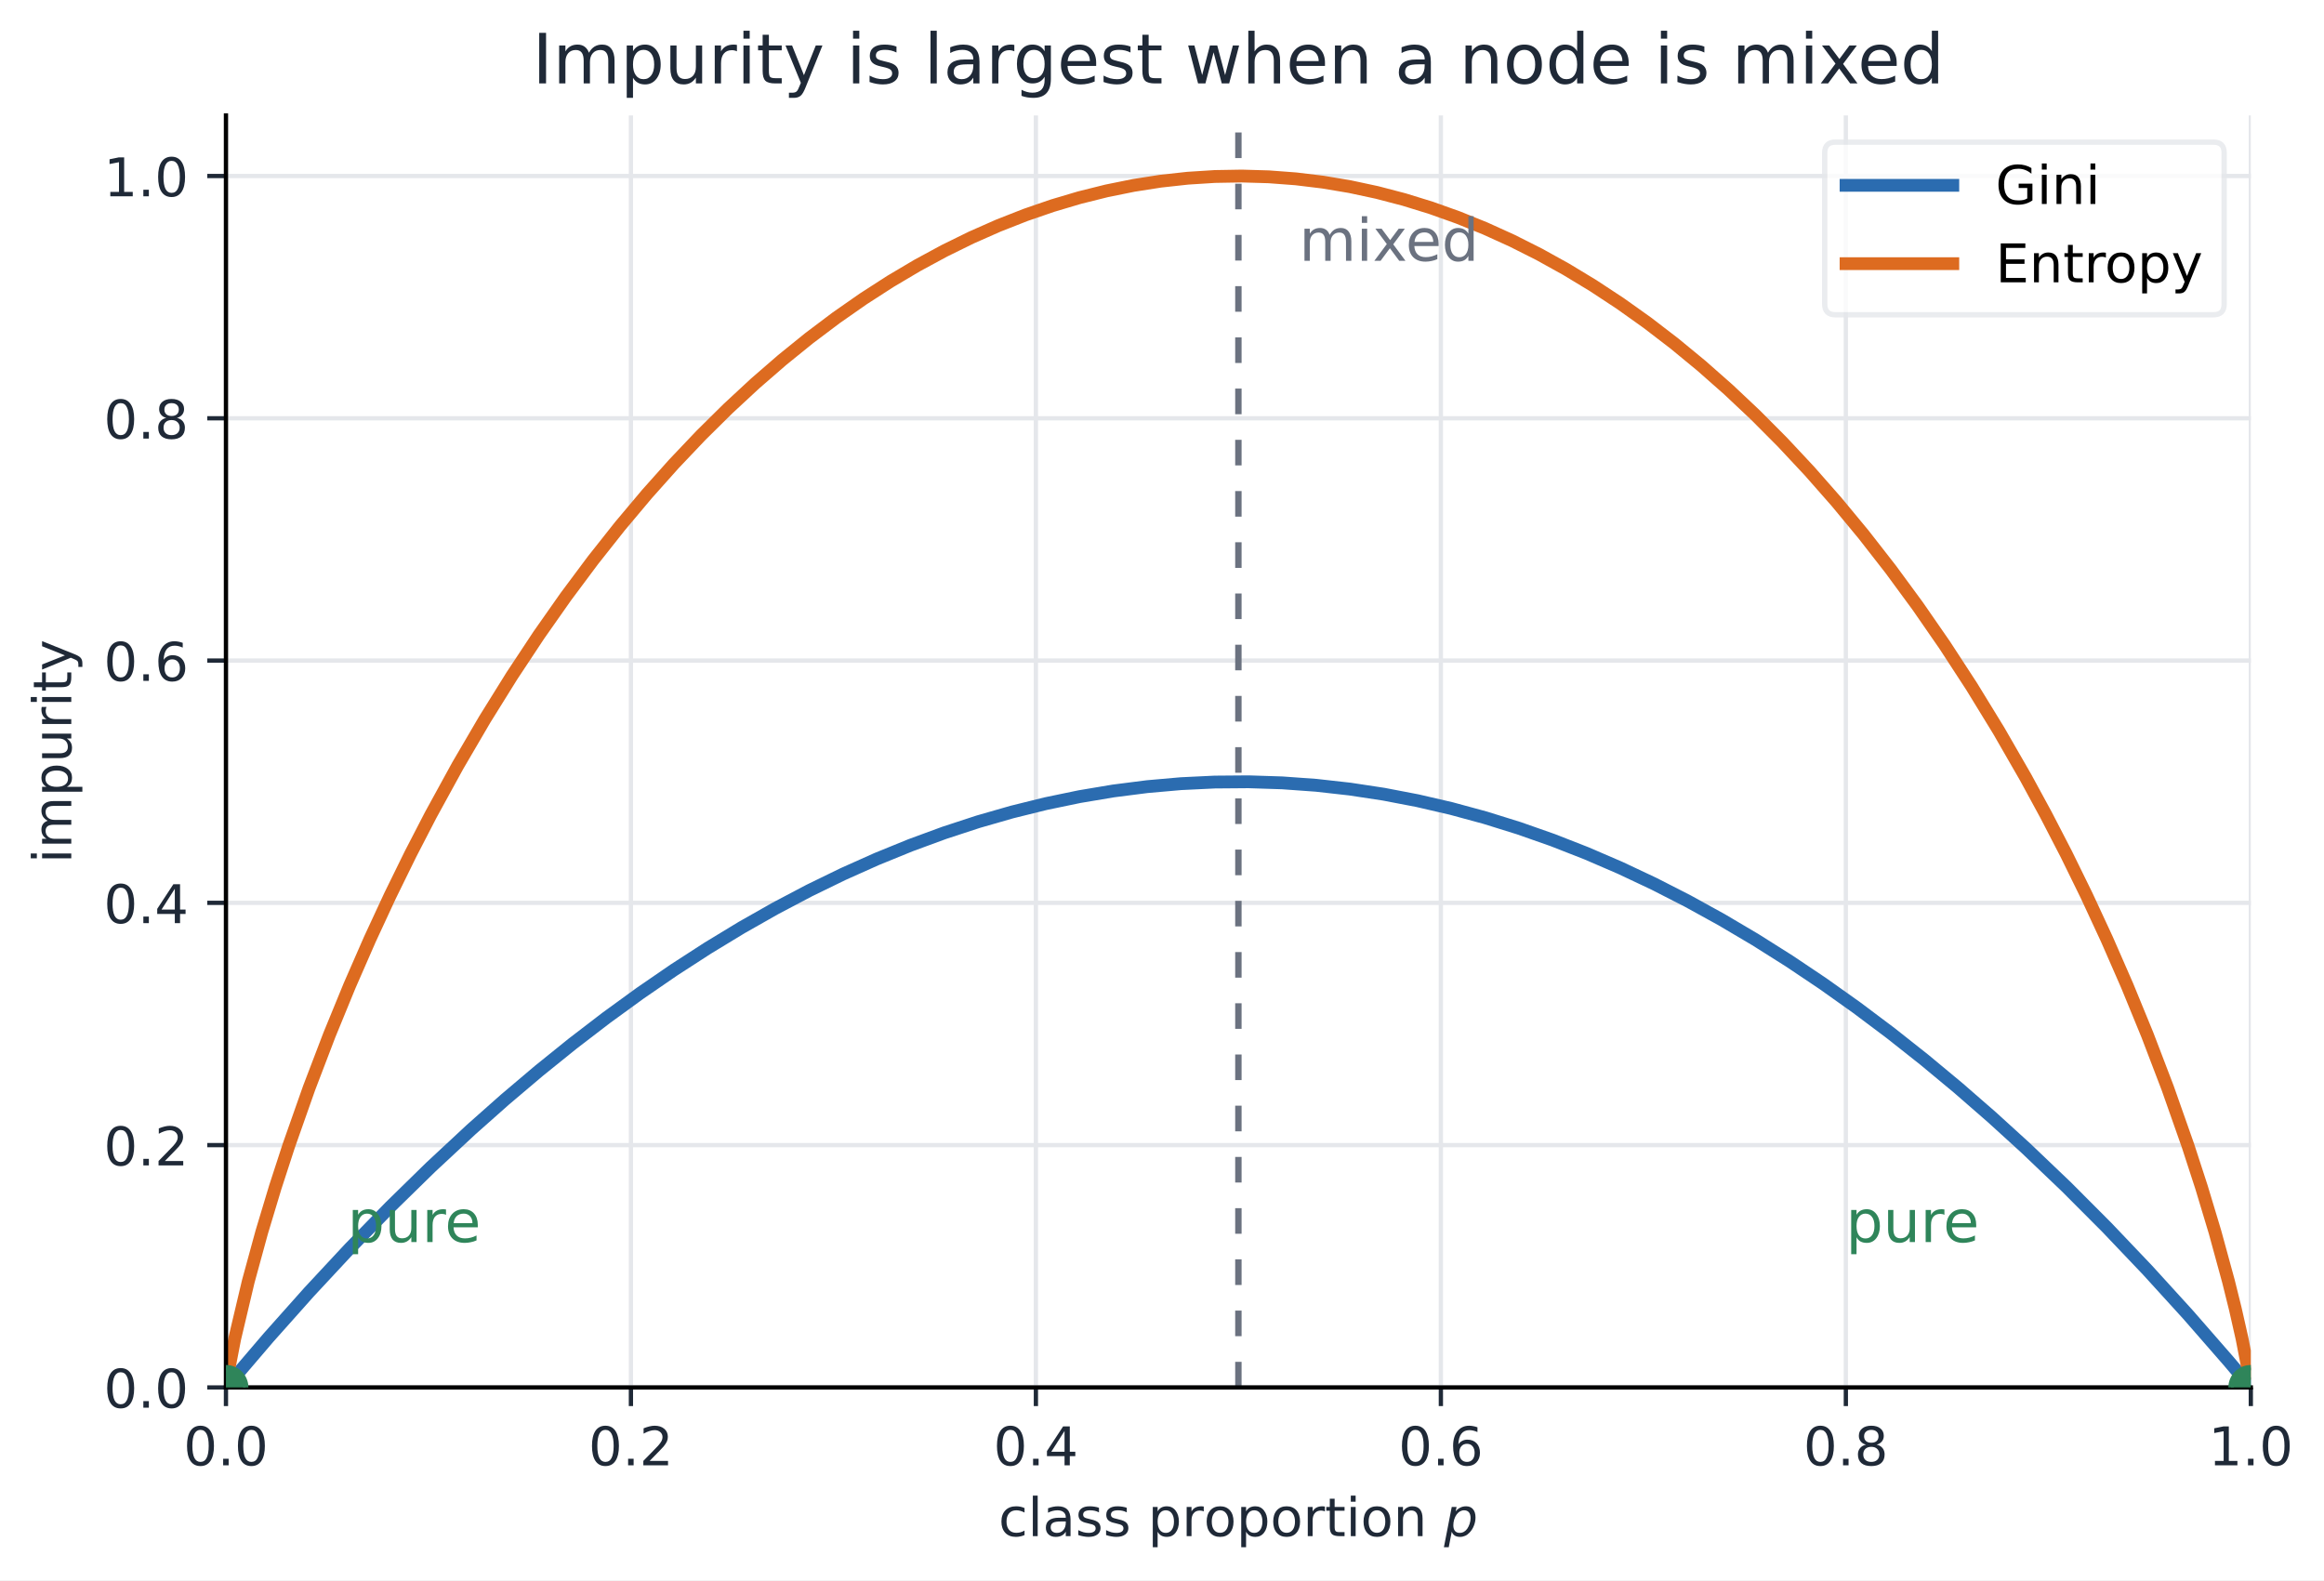
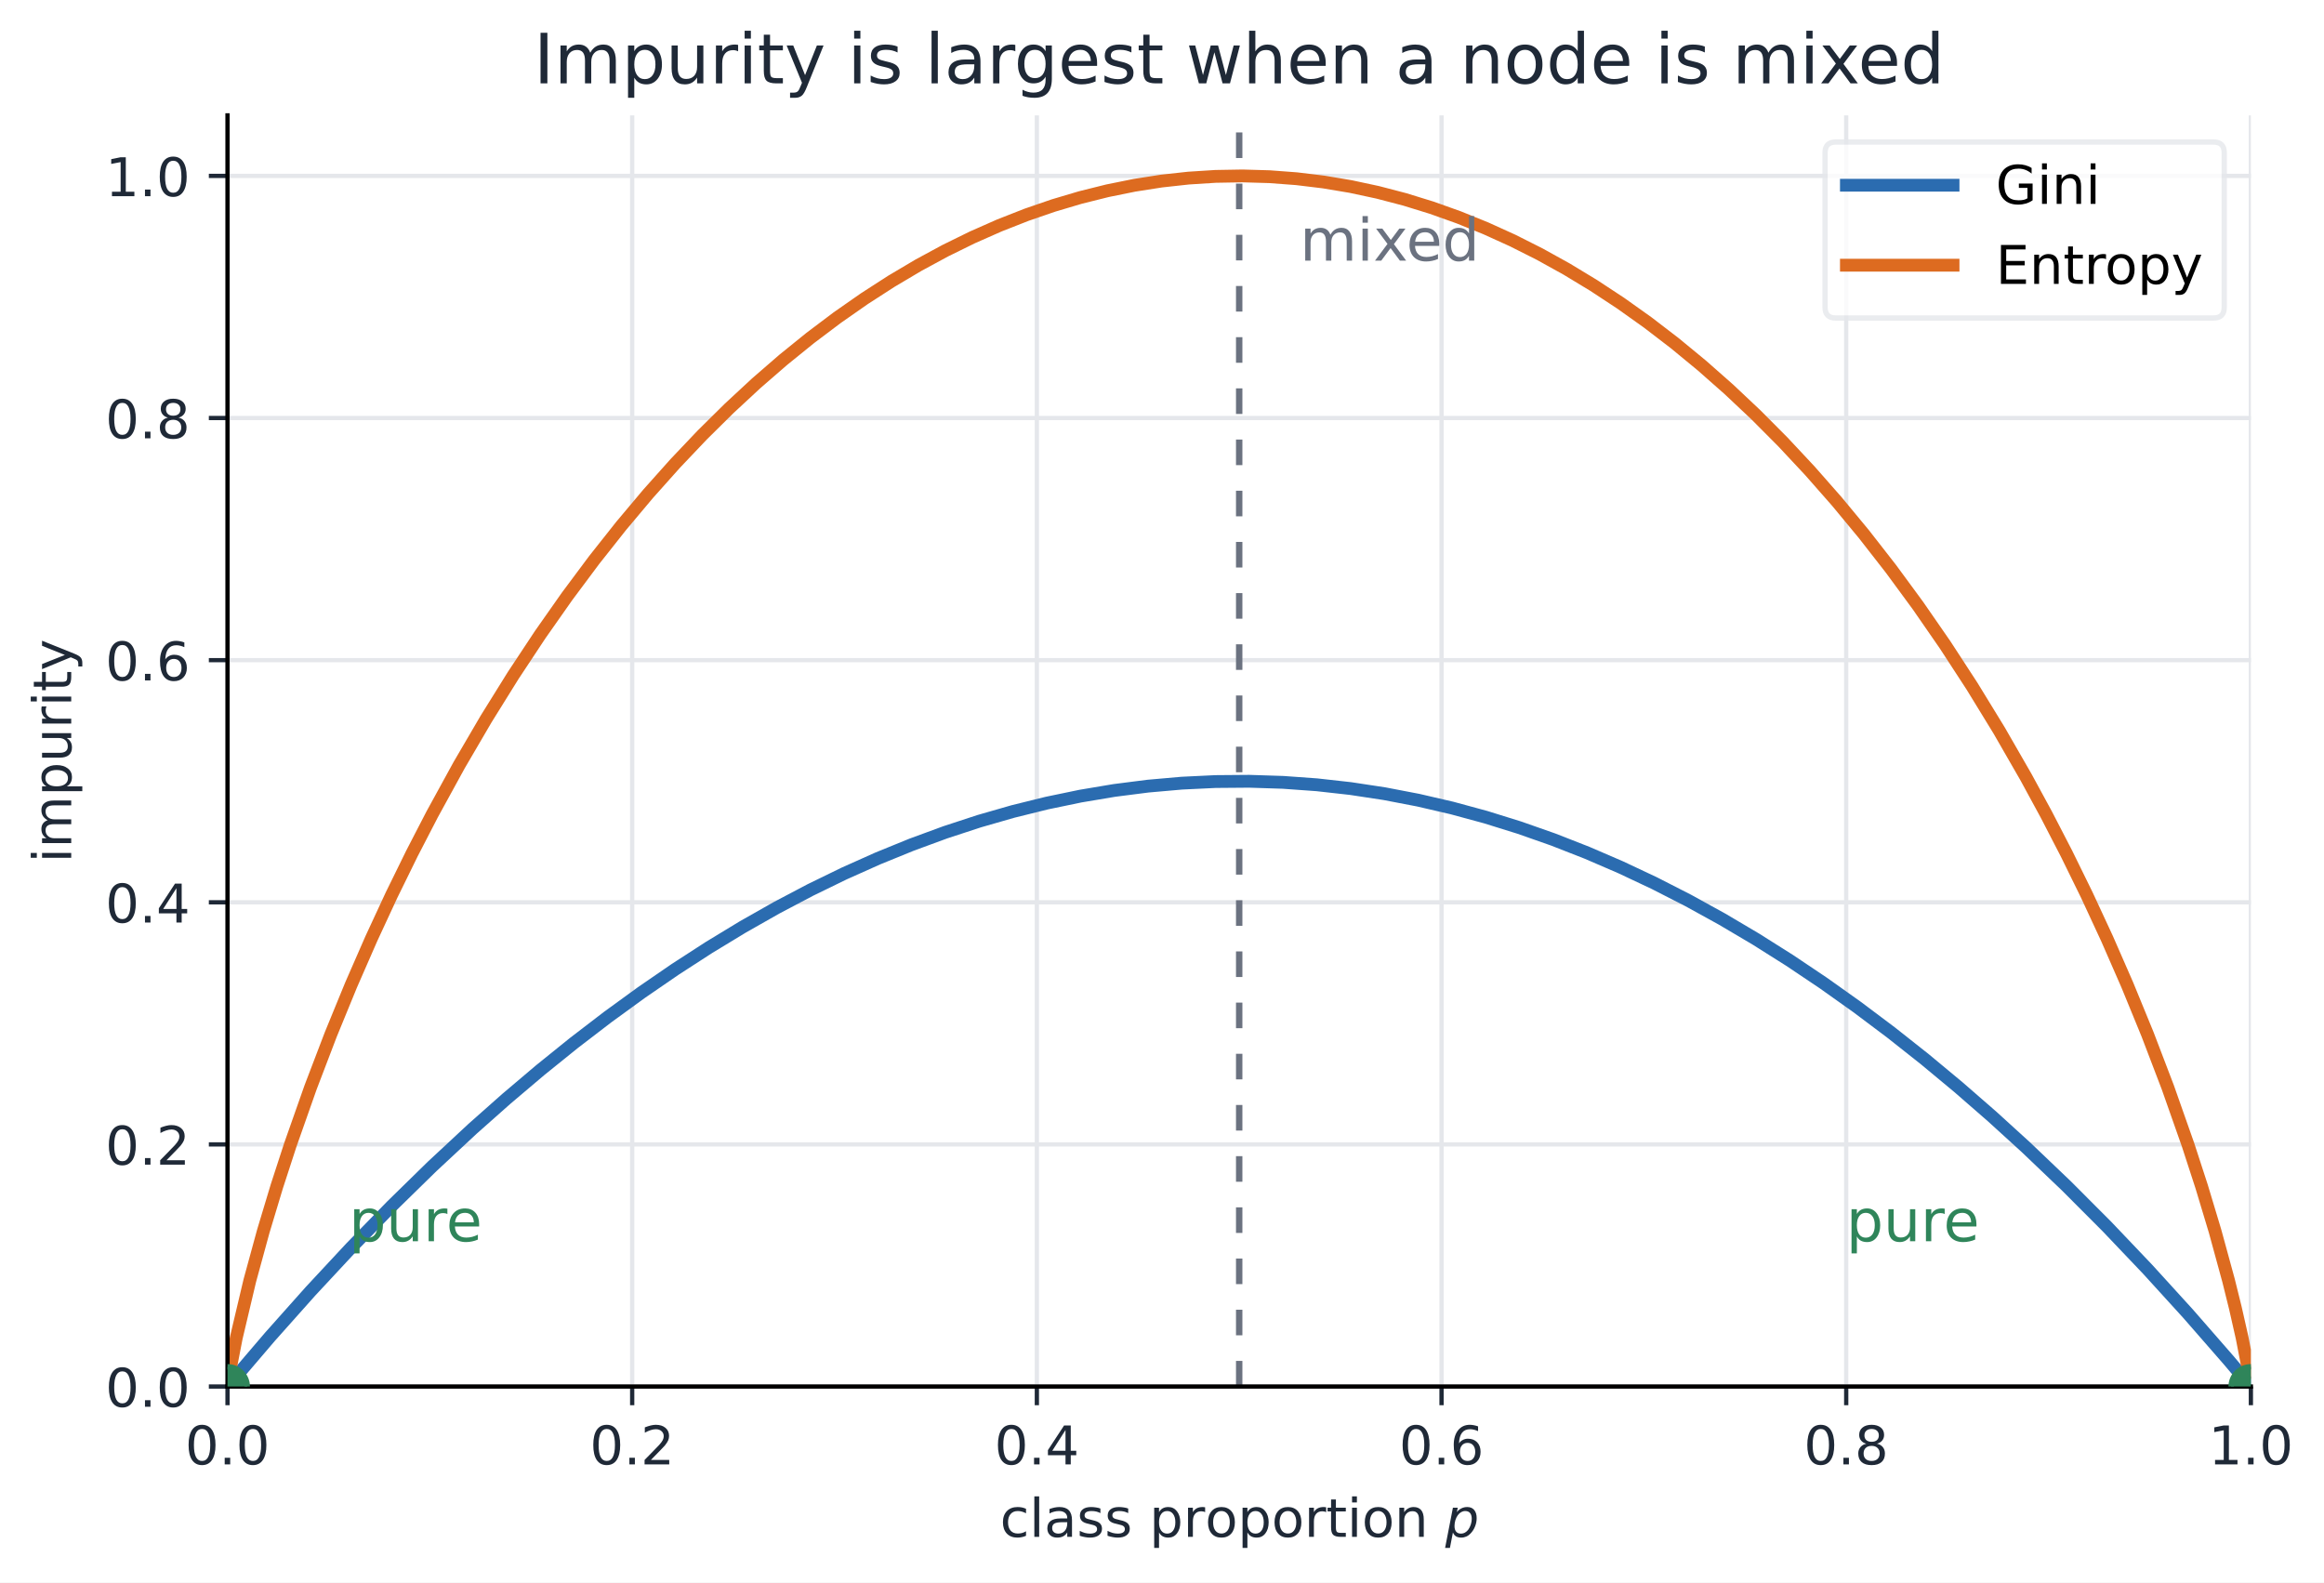
- <svg xmlns="http://www.w3.org/2000/svg" xmlns:xlink="http://www.w3.org/1999/xlink" width="435.493pt" height="296.168pt" viewBox="0 0 435.493 296.168" version="1.1">
+ <svg xmlns="http://www.w3.org/2000/svg" xmlns:xlink="http://www.w3.org/1999/xlink" width="435.815pt" height="296.792pt" viewBox="0 0 435.815 296.792" version="1.1">
  <defs>
    <style type="text/css">*{stroke-linejoin: round; stroke-linecap: butt}</style>
  </defs>
  <g id="figure_1">
    <g id="patch_1">
-       <path d="M 0 296.168  L 435.493 296.168  L 435.493 0  L 0 0  z " style="fill: #ffffff" />
+       <path d="M 0 296.792  L 435.815 296.792  L 435.815 0  L 0 0  z " style="fill: #ffffff" />
    </g>
    <g id="axes_1">
      <g id="patch_2">
-         <path d="M 42.341 260.03  L 421.781 260.03  L 421.781 21.638  L 42.341 21.638  z " style="fill: #ffffff" />
+         <path d="M 42.664 260.03  L 422.104 260.03  L 422.104 21.638  L 42.664 21.638  z " style="fill: #ffffff" />
      </g>
      <g id="matplotlib.axis_1">
        <g id="xtick_1">
          <g id="line2d_1">
-             <path d="M 42.341 260.03  L 42.341 21.638  " clip-path="url(#p3aea2198eb)" style="fill: none; stroke: #e5e7eb; stroke-width: 0.8; stroke-linecap: square" />
+             <path d="M 42.664 260.03  L 42.664 21.638  " clip-path="url(#p913e3c3565)" style="fill: none; stroke: #e5e7eb; stroke-width: 0.8; stroke-linecap: square" />
          </g>
          <g id="line2d_2">
            <defs>
-               <path id="m1ff211f60b" d="M 0 0  L 0 3.5  " style="stroke: #1f2937; stroke-width: 0.8" />
+               <path id="mfcc1d00838" d="M 0 0  L 0 3.5  " style="stroke: #1f2937; stroke-width: 0.8" />
            </defs>
            <g>
-               <use xlink:href="#m1ff211f60b" x="42.341" y="260.03" style="fill: #1f2937; stroke: #1f2937; stroke-width: 0.8" />
+               <use xlink:href="#mfcc1d00838" x="42.664" y="260.03" style="fill: #1f2937; stroke: #1f2937; stroke-width: 0.8" />
            </g>
          </g>
          <g id="text_1">
-             <text style="font-size: 10px; font-family: 'DejaVu Sans'; text-anchor: middle; fill: #1f2937" x="42.341" y="274.628" transform="rotate(-0 42.34125 274.6284)">0.0</text>
+             <text style="font-size: 10px; font-family: 'DejaVu Sans'; text-anchor: middle; fill: #1f2937" x="42.664" y="274.628" transform="rotate(-0 42.66391 274.6276)">0.0</text>
          </g>
        </g>
        <g id="xtick_2">
          <g id="line2d_3">
-             <path d="M 118.229 260.03  L 118.229 21.638  " clip-path="url(#p3aea2198eb)" style="fill: none; stroke: #e5e7eb; stroke-width: 0.8; stroke-linecap: square" />
+             <path d="M 118.552 260.03  L 118.552 21.638  " clip-path="url(#p913e3c3565)" style="fill: none; stroke: #e5e7eb; stroke-width: 0.8; stroke-linecap: square" />
          </g>
          <g id="line2d_4">
            <g>
-               <use xlink:href="#m1ff211f60b" x="118.229" y="260.03" style="fill: #1f2937; stroke: #1f2937; stroke-width: 0.8" />
+               <use xlink:href="#mfcc1d00838" x="118.552" y="260.03" style="fill: #1f2937; stroke: #1f2937; stroke-width: 0.8" />
            </g>
          </g>
          <g id="text_2">
-             <text style="font-size: 10px; font-family: 'DejaVu Sans'; text-anchor: middle; fill: #1f2937" x="118.229" y="274.628" transform="rotate(-0 118.2292 274.6284)">0.2</text>
+             <text style="font-size: 10px; font-family: 'DejaVu Sans'; text-anchor: middle; fill: #1f2937" x="118.552" y="274.628" transform="rotate(-0 118.5519 274.6276)">0.2</text>
          </g>
        </g>
        <g id="xtick_3">
          <g id="line2d_5">
-             <path d="M 194.117 260.03  L 194.117 21.638  " clip-path="url(#p3aea2198eb)" style="fill: none; stroke: #e5e7eb; stroke-width: 0.8; stroke-linecap: square" />
+             <path d="M 194.44 260.03  L 194.44 21.638  " clip-path="url(#p913e3c3565)" style="fill: none; stroke: #e5e7eb; stroke-width: 0.8; stroke-linecap: square" />
          </g>
          <g id="line2d_6">
            <g>
-               <use xlink:href="#m1ff211f60b" x="194.117" y="260.03" style="fill: #1f2937; stroke: #1f2937; stroke-width: 0.8" />
+               <use xlink:href="#mfcc1d00838" x="194.44" y="260.03" style="fill: #1f2937; stroke: #1f2937; stroke-width: 0.8" />
            </g>
          </g>
          <g id="text_3">
-             <text style="font-size: 10px; font-family: 'DejaVu Sans'; text-anchor: middle; fill: #1f2937" x="194.117" y="274.628" transform="rotate(-0 194.1173 274.6284)">0.4</text>
+             <text style="font-size: 10px; font-family: 'DejaVu Sans'; text-anchor: middle; fill: #1f2937" x="194.44" y="274.628" transform="rotate(-0 194.4399 274.6276)">0.4</text>
          </g>
        </g>
        <g id="xtick_4">
          <g id="line2d_7">
-             <path d="M 270.005 260.03  L 270.005 21.638  " clip-path="url(#p3aea2198eb)" style="fill: none; stroke: #e5e7eb; stroke-width: 0.8; stroke-linecap: square" />
+             <path d="M 270.328 260.03  L 270.328 21.638  " clip-path="url(#p913e3c3565)" style="fill: none; stroke: #e5e7eb; stroke-width: 0.8; stroke-linecap: square" />
          </g>
          <g id="line2d_8">
            <g>
-               <use xlink:href="#m1ff211f60b" x="270.005" y="260.03" style="fill: #1f2937; stroke: #1f2937; stroke-width: 0.8" />
+               <use xlink:href="#mfcc1d00838" x="270.328" y="260.03" style="fill: #1f2937; stroke: #1f2937; stroke-width: 0.8" />
            </g>
          </g>
          <g id="text_4">
-             <text style="font-size: 10px; font-family: 'DejaVu Sans'; text-anchor: middle; fill: #1f2937" x="270.005" y="274.628" transform="rotate(-0 270.0052 274.6284)">0.6</text>
+             <text style="font-size: 10px; font-family: 'DejaVu Sans'; text-anchor: middle; fill: #1f2937" x="270.328" y="274.628" transform="rotate(-0 270.3279 274.6276)">0.6</text>
          </g>
        </g>
        <g id="xtick_5">
          <g id="line2d_9">
-             <path d="M 345.893 260.03  L 345.893 21.638  " clip-path="url(#p3aea2198eb)" style="fill: none; stroke: #e5e7eb; stroke-width: 0.8; stroke-linecap: square" />
+             <path d="M 346.216 260.03  L 346.216 21.638  " clip-path="url(#p913e3c3565)" style="fill: none; stroke: #e5e7eb; stroke-width: 0.8; stroke-linecap: square" />
          </g>
          <g id="line2d_10">
            <g>
-               <use xlink:href="#m1ff211f60b" x="345.893" y="260.03" style="fill: #1f2937; stroke: #1f2937; stroke-width: 0.8" />
+               <use xlink:href="#mfcc1d00838" x="346.216" y="260.03" style="fill: #1f2937; stroke: #1f2937; stroke-width: 0.8" />
            </g>
          </g>
          <g id="text_5">
-             <text style="font-size: 10px; font-family: 'DejaVu Sans'; text-anchor: middle; fill: #1f2937" x="345.893" y="274.628" transform="rotate(-0 345.8933 274.6284)">0.8</text>
+             <text style="font-size: 10px; font-family: 'DejaVu Sans'; text-anchor: middle; fill: #1f2937" x="346.216" y="274.628" transform="rotate(-0 346.2159 274.6276)">0.8</text>
          </g>
        </g>
        <g id="xtick_6">
          <g id="line2d_11">
-             <path d="M 421.781 260.03  L 421.781 21.638  " clip-path="url(#p3aea2198eb)" style="fill: none; stroke: #e5e7eb; stroke-width: 0.8; stroke-linecap: square" />
+             <path d="M 422.104 260.03  L 422.104 21.638  " clip-path="url(#p913e3c3565)" style="fill: none; stroke: #e5e7eb; stroke-width: 0.8; stroke-linecap: square" />
          </g>
          <g id="line2d_12">
            <g>
-               <use xlink:href="#m1ff211f60b" x="421.781" y="260.03" style="fill: #1f2937; stroke: #1f2937; stroke-width: 0.8" />
+               <use xlink:href="#mfcc1d00838" x="422.104" y="260.03" style="fill: #1f2937; stroke: #1f2937; stroke-width: 0.8" />
            </g>
          </g>
          <g id="text_6">
-             <text style="font-size: 10px; font-family: 'DejaVu Sans'; text-anchor: middle; fill: #1f2937" x="421.781" y="274.628" transform="rotate(-0 421.7812 274.6284)">1.0</text>
+             <text style="font-size: 10px; font-family: 'DejaVu Sans'; text-anchor: middle; fill: #1f2937" x="422.104" y="274.628" transform="rotate(-0 422.1039 274.6276)">1.0</text>
          </g>
        </g>
        <g id="text_7">
-           <g style="fill: #1f2937" transform="translate(187.1113 288.3081)">
+           <g style="fill: #1f2937" transform="translate(187.5339 288.63)">
            <text>
              <tspan x="0" y="-0.406" style="font-size: 10px; font-family: 'DejaVu Sans'; fill: #1f2937">c</tspan>
              <tspan x="5.498" y="-0.406" style="font-size: 10px; font-family: 'DejaVu Sans'; fill: #1f2937">l</tspan>
              <tspan x="8.276" y="-0.406" style="font-size: 10px; font-family: 'DejaVu Sans'; fill: #1f2937">a</tspan>
              <tspan x="14.404" y="-0.406" style="font-size: 10px; font-family: 'DejaVu Sans'; fill: #1f2937">s</tspan>
              <tspan x="19.614" y="-0.406" style="font-size: 10px; font-family: 'DejaVu Sans'; fill: #1f2937">s</tspan>
              <tspan x="24.824" y="-0.406" style="font-size: 10px; font-family: 'DejaVu Sans'; fill: #1f2937"> </tspan>
              <tspan x="28.003" y="-0.406" style="font-size: 10px; font-family: 'DejaVu Sans'; fill: #1f2937">p</tspan>
              <tspan x="34.351" y="-0.406" style="font-size: 10px; font-family: 'DejaVu Sans'; fill: #1f2937">r</tspan>
              <tspan x="38.462" y="-0.406" style="font-size: 10px; font-family: 'DejaVu Sans'; fill: #1f2937">o</tspan>
              <tspan x="44.58" y="-0.406" style="font-size: 10px; font-family: 'DejaVu Sans'; fill: #1f2937">p</tspan>
              <tspan x="50.928" y="-0.406" style="font-size: 10px; font-family: 'DejaVu Sans'; fill: #1f2937">o</tspan>
              <tspan x="57.046" y="-0.406" style="font-size: 10px; font-family: 'DejaVu Sans'; fill: #1f2937">r</tspan>
              <tspan x="61.157" y="-0.406" style="font-size: 10px; font-family: 'DejaVu Sans'; fill: #1f2937">t</tspan>
              <tspan x="65.078" y="-0.406" style="font-size: 10px; font-family: 'DejaVu Sans'; fill: #1f2937">i</tspan>
              <tspan x="67.856" y="-0.406" style="font-size: 10px; font-family: 'DejaVu Sans'; fill: #1f2937">o</tspan>
              <tspan x="73.975" y="-0.406" style="font-size: 10px; font-family: 'DejaVu Sans'; fill: #1f2937">n</tspan>
              <tspan x="80.312" y="-0.406" style="font-size: 10px; font-family: 'DejaVu Sans'; fill: #1f2937"> </tspan>
              <tspan x="83.491" y="-0.406" style="font-style: oblique; font-size: 10px; font-family: 'DejaVu Sans'; fill: #1f2937">p</tspan>
            </text>
          </g>
        </g>
      </g>
      <g id="matplotlib.axis_2">
        <g id="ytick_1">
          <g id="line2d_13">
-             <path d="M 42.341 260.03  L 421.781 260.03  " clip-path="url(#p3aea2198eb)" style="fill: none; stroke: #e5e7eb; stroke-width: 0.8; stroke-linecap: square" />
+             <path d="M 42.664 260.03  L 422.104 260.03  " clip-path="url(#p913e3c3565)" style="fill: none; stroke: #e5e7eb; stroke-width: 0.8; stroke-linecap: square" />
          </g>
          <g id="line2d_14">
            <defs>
-               <path id="m10aa81c131" d="M 0 0  L -3.5 0  " style="stroke: #1f2937; stroke-width: 0.8" />
+               <path id="m6c179afff0" d="M 0 0  L -3.5 0  " style="stroke: #1f2937; stroke-width: 0.8" />
            </defs>
            <g>
-               <use xlink:href="#m10aa81c131" x="42.341" y="260.03" style="fill: #1f2937; stroke: #1f2937; stroke-width: 0.8" />
+               <use xlink:href="#m6c179afff0" x="42.664" y="260.03" style="fill: #1f2937; stroke: #1f2937; stroke-width: 0.8" />
            </g>
          </g>
          <g id="text_8">
-             <text style="font-size: 10px; font-family: 'DejaVu Sans'; text-anchor: end; fill: #1f2937" x="35.341" y="263.829" transform="rotate(-0 35.34125 263.8292)">0.0</text>
+             <text style="font-size: 10px; font-family: 'DejaVu Sans'; text-anchor: end; fill: #1f2937" x="35.664" y="263.829" transform="rotate(-0 35.66391 263.8288)">0.0</text>
          </g>
        </g>
        <g id="ytick_2">
          <g id="line2d_15">
-             <path d="M 42.341 214.622  L 421.781 214.622  " clip-path="url(#p3aea2198eb)" style="fill: none; stroke: #e5e7eb; stroke-width: 0.8; stroke-linecap: square" />
+             <path d="M 42.664 214.622  L 422.104 214.622  " clip-path="url(#p913e3c3565)" style="fill: none; stroke: #e5e7eb; stroke-width: 0.8; stroke-linecap: square" />
          </g>
          <g id="line2d_16">
            <g>
-               <use xlink:href="#m10aa81c131" x="42.341" y="214.622" style="fill: #1f2937; stroke: #1f2937; stroke-width: 0.8" />
+               <use xlink:href="#m6c179afff0" x="42.664" y="214.622" style="fill: #1f2937; stroke: #1f2937; stroke-width: 0.8" />
            </g>
          </g>
          <g id="text_9">
-             <text style="font-size: 10px; font-family: 'DejaVu Sans'; text-anchor: end; fill: #1f2937" x="35.341" y="218.421" transform="rotate(-0 35.34125 218.4212)">0.2</text>
+             <text style="font-size: 10px; font-family: 'DejaVu Sans'; text-anchor: end; fill: #1f2937" x="35.664" y="218.421" transform="rotate(-0 35.66391 218.4208)">0.2</text>
          </g>
        </g>
        <g id="ytick_3">
          <g id="line2d_17">
-             <path d="M 42.341 169.214  L 421.781 169.214  " clip-path="url(#p3aea2198eb)" style="fill: none; stroke: #e5e7eb; stroke-width: 0.8; stroke-linecap: square" />
+             <path d="M 42.664 169.214  L 422.104 169.214  " clip-path="url(#p913e3c3565)" style="fill: none; stroke: #e5e7eb; stroke-width: 0.8; stroke-linecap: square" />
          </g>
          <g id="line2d_18">
            <g>
-               <use xlink:href="#m10aa81c131" x="42.341" y="169.214" style="fill: #1f2937; stroke: #1f2937; stroke-width: 0.8" />
+               <use xlink:href="#m6c179afff0" x="42.664" y="169.214" style="fill: #1f2937; stroke: #1f2937; stroke-width: 0.8" />
            </g>
          </g>
          <g id="text_10">
-             <text style="font-size: 10px; font-family: 'DejaVu Sans'; text-anchor: end; fill: #1f2937" x="35.341" y="173.013" transform="rotate(-0 35.34125 173.0132)">0.4</text>
+             <text style="font-size: 10px; font-family: 'DejaVu Sans'; text-anchor: end; fill: #1f2937" x="35.664" y="173.013" transform="rotate(-0 35.66391 173.0128)">0.4</text>
          </g>
        </g>
        <g id="ytick_4">
          <g id="line2d_19">
-             <path d="M 42.341 123.806  L 421.781 123.806  " clip-path="url(#p3aea2198eb)" style="fill: none; stroke: #e5e7eb; stroke-width: 0.8; stroke-linecap: square" />
+             <path d="M 42.664 123.806  L 422.104 123.806  " clip-path="url(#p913e3c3565)" style="fill: none; stroke: #e5e7eb; stroke-width: 0.8; stroke-linecap: square" />
          </g>
          <g id="line2d_20">
            <g>
-               <use xlink:href="#m10aa81c131" x="42.341" y="123.806" style="fill: #1f2937; stroke: #1f2937; stroke-width: 0.8" />
+               <use xlink:href="#m6c179afff0" x="42.664" y="123.806" style="fill: #1f2937; stroke: #1f2937; stroke-width: 0.8" />
            </g>
          </g>
          <g id="text_11">
-             <text style="font-size: 10px; font-family: 'DejaVu Sans'; text-anchor: end; fill: #1f2937" x="35.341" y="127.605" transform="rotate(-0 35.34125 127.6052)">0.6</text>
+             <text style="font-size: 10px; font-family: 'DejaVu Sans'; text-anchor: end; fill: #1f2937" x="35.664" y="127.605" transform="rotate(-0 35.66391 127.6048)">0.6</text>
          </g>
        </g>
        <g id="ytick_5">
          <g id="line2d_21">
-             <path d="M 42.341 78.398  L 421.781 78.398  " clip-path="url(#p3aea2198eb)" style="fill: none; stroke: #e5e7eb; stroke-width: 0.8; stroke-linecap: square" />
+             <path d="M 42.664 78.398  L 422.104 78.398  " clip-path="url(#p913e3c3565)" style="fill: none; stroke: #e5e7eb; stroke-width: 0.8; stroke-linecap: square" />
          </g>
          <g id="line2d_22">
            <g>
-               <use xlink:href="#m10aa81c131" x="42.341" y="78.398" style="fill: #1f2937; stroke: #1f2937; stroke-width: 0.8" />
+               <use xlink:href="#m6c179afff0" x="42.664" y="78.398" style="fill: #1f2937; stroke: #1f2937; stroke-width: 0.8" />
            </g>
          </g>
          <g id="text_12">
-             <text style="font-size: 10px; font-family: 'DejaVu Sans'; text-anchor: end; fill: #1f2937" x="35.341" y="82.197" transform="rotate(-0 35.34125 82.19719)">0.8</text>
+             <text style="font-size: 10px; font-family: 'DejaVu Sans'; text-anchor: end; fill: #1f2937" x="35.664" y="82.197" transform="rotate(-0 35.66391 82.1968)">0.8</text>
          </g>
        </g>
        <g id="ytick_6">
          <g id="line2d_23">
-             <path d="M 42.341 32.99  L 421.781 32.99  " clip-path="url(#p3aea2198eb)" style="fill: none; stroke: #e5e7eb; stroke-width: 0.8; stroke-linecap: square" />
+             <path d="M 42.664 32.99  L 422.104 32.99  " clip-path="url(#p913e3c3565)" style="fill: none; stroke: #e5e7eb; stroke-width: 0.8; stroke-linecap: square" />
          </g>
          <g id="line2d_24">
            <g>
-               <use xlink:href="#m10aa81c131" x="42.341" y="32.99" style="fill: #1f2937; stroke: #1f2937; stroke-width: 0.8" />
+               <use xlink:href="#m6c179afff0" x="42.664" y="32.99" style="fill: #1f2937; stroke: #1f2937; stroke-width: 0.8" />
            </g>
          </g>
          <g id="text_13">
-             <text style="font-size: 10px; font-family: 'DejaVu Sans'; text-anchor: end; fill: #1f2937" x="35.341" y="36.789" transform="rotate(-0 35.34125 36.78919)">1.0</text>
+             <text style="font-size: 10px; font-family: 'DejaVu Sans'; text-anchor: end; fill: #1f2937" x="35.664" y="36.789" transform="rotate(-0 35.66391 36.7888)">1.0</text>
          </g>
        </g>
        <g id="text_14">
          <text style="font-size: 10px; font-family: 'DejaVu Sans'; text-anchor: middle; fill: #1f2937" x="13.358" y="140.834" transform="rotate(-90 13.35844 140.834)">impurity</text>
        </g>
      </g>
      <g id="line2d_25">
-         <path d="M 42.721 259.576  L 50.32 250.683  L 57.919 242.154  L 65.518 233.989  L 73.116 226.188  L 80.715 218.751  L 88.314 211.679  L 94.647 206.064  L 100.979 200.702  L 107.312 195.592  L 113.644 190.736  L 119.977 186.132  L 126.309 181.781  L 132.642 177.684  L 138.974 173.839  L 145.307 170.247  L 151.639 166.908  L 157.971 163.823  L 164.304 160.99  L 170.636 158.41  L 176.969 156.083  L 183.301 154.008  L 189.634 152.187  L 195.966 150.619  L 202.299 149.304  L 208.631 148.241  L 214.964 147.432  L 221.296 146.875  L 227.629 146.572  L 233.961 146.521  L 240.293 146.724  L 246.626 147.179  L 252.958 147.887  L 259.291 148.848  L 265.623 150.063  L 271.956 151.53  L 278.288 153.25  L 284.621 155.223  L 290.953 157.448  L 297.286 159.927  L 303.618 162.659  L 309.951 165.644  L 316.283 168.881  L 322.615 172.372  L 328.948 176.116  L 335.28 180.112  L 341.613 184.361  L 347.945 188.864  L 354.278 193.619  L 360.61 198.627  L 366.943 203.889  L 373.275 209.403  L 379.608 215.17  L 387.207 222.424  L 394.805 230.043  L 402.404 238.026  L 410.003 246.373  L 417.602 255.084  L 421.402 259.576  L 421.402 259.576  " clip-path="url(#p3aea2198eb)" style="fill: none; stroke: #2b6cb0; stroke-width: 2.4; stroke-linecap: square" />
+         <path d="M 43.043 259.576  L 50.642 250.683  L 58.241 242.154  L 65.84 233.989  L 73.439 226.188  L 81.038 218.751  L 88.637 211.679  L 94.97 206.064  L 101.302 200.702  L 107.634 195.592  L 113.967 190.736  L 120.299 186.132  L 126.632 181.781  L 132.964 177.684  L 139.297 173.839  L 145.629 170.247  L 151.962 166.908  L 158.294 163.823  L 164.627 160.99  L 170.959 158.41  L 177.292 156.083  L 183.624 154.008  L 189.956 152.187  L 196.289 150.619  L 202.621 149.304  L 208.954 148.241  L 215.286 147.432  L 221.619 146.875  L 227.951 146.572  L 234.284 146.521  L 240.616 146.724  L 246.949 147.179  L 253.281 147.887  L 259.613 148.848  L 265.946 150.063  L 272.278 151.53  L 278.611 153.25  L 284.943 155.223  L 291.276 157.448  L 297.608 159.927  L 303.941 162.659  L 310.273 165.644  L 316.606 168.881  L 322.938 172.372  L 329.271 176.116  L 335.603 180.112  L 341.935 184.361  L 348.268 188.864  L 354.6 193.619  L 360.933 198.627  L 367.265 203.889  L 373.598 209.403  L 379.93 215.17  L 387.529 222.424  L 395.128 230.043  L 402.727 238.026  L 410.326 246.373  L 417.925 255.084  L 421.724 259.576  L 421.724 259.576  " clip-path="url(#p913e3c3565)" style="fill: none; stroke: #2b6cb0; stroke-width: 2.4; stroke-linecap: square" />
      </g>
      <g id="line2d_26">
-         <path d="M 42.721 257.44  L 43.987 250.882  L 46.52 240.178  L 49.053 230.91  L 51.586 222.502  L 54.119 214.717  L 57.919 203.928  L 61.718 193.981  L 65.518 184.717  L 69.317 176.027  L 73.116 167.836  L 76.916 160.087  L 80.715 152.736  L 85.781 143.491  L 90.847 134.823  L 95.913 126.68  L 100.979 119.019  L 106.045 111.806  L 111.111 105.011  L 116.177 98.609  L 121.243 92.581  L 126.309 86.907  L 131.375 81.572  L 136.441 76.562  L 141.507 71.865  L 146.573 67.471  L 151.639 63.37  L 156.705 59.554  L 161.771 56.016  L 166.837 52.748  L 171.903 49.745  L 176.969 47.001  L 182.035 44.513  L 187.101 42.276  L 192.167 40.286  L 197.233 38.541  L 202.299 37.037  L 207.365 35.773  L 212.431 34.747  L 217.497 33.956  L 222.563 33.401  L 227.629 33.079  L 232.694 32.992  L 237.76 33.138  L 242.826 33.518  L 247.892 34.132  L 252.958 34.981  L 258.024 36.067  L 263.09 37.391  L 268.156 38.954  L 273.222 40.761  L 278.288 42.812  L 283.354 45.111  L 288.42 47.663  L 293.486 50.471  L 298.552 53.54  L 303.618 56.875  L 308.684 60.482  L 313.75 64.369  L 318.816 68.542  L 323.882 73.011  L 328.948 77.784  L 334.014 82.874  L 339.08 88.293  L 344.146 94.054  L 349.212 100.174  L 354.278 106.672  L 359.344 113.569  L 364.41 120.891  L 369.476 128.669  L 374.542 136.939  L 379.608 145.746  L 383.407 152.736  L 387.207 160.087  L 391.006 167.836  L 394.805 176.027  L 398.605 184.717  L 402.404 193.981  L 406.204 203.928  L 410.003 214.717  L 412.536 222.502  L 415.069 230.91  L 417.602 240.178  L 418.869 245.282  L 420.135 250.882  L 421.402 257.44  L 421.402 257.44  " clip-path="url(#p3aea2198eb)" style="fill: none; stroke: #dd6b20; stroke-width: 2.4; stroke-linecap: square" />
+         <path d="M 43.043 257.44  L 44.31 250.882  L 46.843 240.178  L 49.376 230.91  L 51.909 222.502  L 54.442 214.717  L 58.241 203.928  L 62.041 193.981  L 65.84 184.717  L 69.64 176.027  L 73.439 167.836  L 77.239 160.087  L 81.038 152.736  L 86.104 143.491  L 91.17 134.823  L 96.236 126.68  L 101.302 119.019  L 106.368 111.806  L 111.434 105.011  L 116.5 98.609  L 121.566 92.581  L 126.632 86.907  L 131.698 81.572  L 136.764 76.562  L 141.83 71.865  L 146.896 67.471  L 151.962 63.37  L 157.028 59.554  L 162.094 56.016  L 167.16 52.748  L 172.226 49.745  L 177.292 47.001  L 182.357 44.513  L 187.423 42.276  L 192.489 40.286  L 197.555 38.541  L 202.621 37.037  L 207.687 35.773  L 212.753 34.747  L 217.819 33.956  L 222.885 33.401  L 227.951 33.079  L 233.017 32.992  L 238.083 33.138  L 243.149 33.518  L 248.215 34.132  L 253.281 34.981  L 258.347 36.067  L 263.413 37.391  L 268.479 38.954  L 273.545 40.761  L 278.611 42.812  L 283.677 45.111  L 288.743 47.663  L 293.809 50.471  L 298.875 53.54  L 303.941 56.875  L 309.007 60.482  L 314.073 64.369  L 319.139 68.542  L 324.205 73.011  L 329.271 77.784  L 334.337 82.874  L 339.402 88.293  L 344.468 94.054  L 349.534 100.174  L 354.6 106.672  L 359.666 113.569  L 364.732 120.891  L 369.798 128.669  L 374.864 136.939  L 379.93 145.746  L 383.73 152.736  L 387.529 160.087  L 391.329 167.836  L 395.128 176.027  L 398.928 184.717  L 402.727 193.981  L 406.527 203.928  L 410.326 214.717  L 412.859 222.502  L 415.392 230.91  L 417.925 240.178  L 419.191 245.282  L 420.458 250.882  L 421.724 257.44  L 421.724 257.44  " clip-path="url(#p913e3c3565)" style="fill: none; stroke: #dd6b20; stroke-width: 2.4; stroke-linecap: square" />
      </g>
      <g id="line2d_27">
-         <path d="M 232.061 260.03  L 232.061 21.638  " clip-path="url(#p3aea2198eb)" style="fill: none; stroke-dasharray: 4.8,4.8; stroke-dashoffset: 0; stroke: #6b7280; stroke-width: 1.2" />
+         <path d="M 232.384 260.03  L 232.384 21.638  " clip-path="url(#p913e3c3565)" style="fill: none; stroke-dasharray: 4.8,4.8; stroke-dashoffset: 0; stroke: #6b7280; stroke-width: 1.2" />
      </g>
      <g id="patch_3">
-         <path d="M 42.341 260.03  L 42.341 21.638  " style="fill: none; stroke: #000000; stroke-width: 0.8; stroke-linejoin: miter; stroke-linecap: square" />
+         <path d="M 42.664 260.03  L 42.664 21.638  " style="fill: none; stroke: #000000; stroke-width: 0.8; stroke-linejoin: miter; stroke-linecap: square" />
      </g>
      <g id="patch_4">
-         <path d="M 42.341 260.03  L 421.781 260.03  " style="fill: none; stroke: #000000; stroke-width: 0.8; stroke-linejoin: miter; stroke-linecap: square" />
+         <path d="M 42.664 260.03  L 422.104 260.03  " style="fill: none; stroke: #000000; stroke-width: 0.8; stroke-linejoin: miter; stroke-linecap: square" />
      </g>
      <g id="PathCollection_1">
        <defs>
-           <path id="me2c87045df" d="M 0 3.708  C 0.983 3.708 1.927 3.317 2.622 2.622  C 3.317 1.927 3.708 0.983 3.708 0  C 3.708 -0.983 3.317 -1.927 2.622 -2.622  C 1.927 -3.317 0.983 -3.708 0 -3.708  C -0.983 -3.708 -1.927 -3.317 -2.622 -2.622  C -3.317 -1.927 -3.708 -0.983 -3.708 0  C -3.708 0.983 -3.317 1.927 -2.622 2.622  C -1.927 3.317 -0.983 3.708 0 3.708  z " style="stroke: #2f855a" />
+           <path id="m916be59758" d="M 0 3.708  C 0.983 3.708 1.927 3.317 2.622 2.622  C 3.317 1.927 3.708 0.983 3.708 0  C 3.708 -0.983 3.317 -1.927 2.622 -2.622  C 1.927 -3.317 0.983 -3.708 0 -3.708  C -0.983 -3.708 -1.927 -3.317 -2.622 -2.622  C -3.317 -1.927 -3.708 -0.983 -3.708 0  C -3.708 0.983 -3.317 1.927 -2.622 2.622  C -1.927 3.317 -0.983 3.708 0 3.708  z " style="stroke: #2f855a" />
        </defs>
-         <g clip-path="url(#p3aea2198eb)">
-           <use xlink:href="#me2c87045df" x="42.341" y="260.03" style="fill: #2f855a; stroke: #2f855a" />
-           <use xlink:href="#me2c87045df" x="421.781" y="260.03" style="fill: #2f855a; stroke: #2f855a" />
+         <g clip-path="url(#p913e3c3565)">
+           <use xlink:href="#m916be59758" x="42.664" y="260.03" style="fill: #2f855a; stroke: #2f855a" />
+           <use xlink:href="#m916be59758" x="422.104" y="260.03" style="fill: #2f855a; stroke: #2f855a" />
        </g>
      </g>
      <g id="text_15">
-         <text style="font-size: 11px; font-family: 'DejaVu Sans'; text-anchor: start; fill: #2f855a" x="65.108" y="232.785" transform="rotate(-0 65.10765 232.7852)">pure</text>
+         <text style="font-size: 11px; font-family: 'DejaVu Sans'; text-anchor: start; fill: #2f855a" x="65.43" y="232.785" transform="rotate(-0 65.43031 232.7852)">pure</text>
      </g>
      <g id="text_16">
-         <text style="font-size: 11px; font-family: 'DejaVu Sans'; text-anchor: start; fill: #2f855a" x="345.893" y="232.785" transform="rotate(-0 345.8933 232.7852)">pure</text>
+         <text style="font-size: 11px; font-family: 'DejaVu Sans'; text-anchor: start; fill: #2f855a" x="346.216" y="232.785" transform="rotate(-0 346.2159 232.7852)">pure</text>
      </g>
      <g id="text_17">
-         <text style="font-size: 11px; font-family: 'DejaVu Sans'; text-anchor: start; fill: #6b7280" x="243.444" y="48.883" transform="rotate(-0 243.4444 48.88277)">mixed</text>
+         <text style="font-size: 11px; font-family: 'DejaVu Sans'; text-anchor: start; fill: #6b7280" x="243.767" y="48.883" transform="rotate(-0 243.7671 48.88277)">mixed</text>
      </g>
      <g id="text_18">
-         <text style="font-size: 13px; font-family: 'DejaVu Sans'; text-anchor: middle; fill: #1f2937" x="232.061" y="15.638" transform="rotate(-0 232.0613 15.63797)">Impurity is largest when a node is mixed</text>
+         <text style="font-size: 13px; font-family: 'DejaVu Sans'; text-anchor: middle; fill: #1f2937" x="232.384" y="15.638" transform="rotate(-0 232.3839 15.63797)">Impurity is largest when a node is mixed</text>
      </g>
      <g id="legend_1">
        <g id="patch_5">
-           <path d="M 343.933 58.994  L 414.781 58.994  Q 416.781 58.994 416.781 56.994  L 416.781 28.638  Q 416.781 26.638 414.781 26.638  L 343.933 26.638  Q 341.933 26.638 341.933 28.638  L 341.933 56.994  Q 341.933 58.994 343.933 58.994  z " style="fill: #ffffff; opacity: 0.8; stroke: #e5e7eb; stroke-linejoin: miter" />
+           <path d="M 344.251 59.64  L 415.104 59.64  Q 417.104 59.64 417.104 57.64  L 417.104 28.638  Q 417.104 26.638 415.104 26.638  L 344.251 26.638  Q 342.251 26.638 342.251 28.638  L 342.251 57.64  Q 342.251 59.64 344.251 59.64  z " style="fill: #ffffff; opacity: 0.8; stroke: #e5e7eb; stroke-linejoin: miter" />
        </g>
        <g id="line2d_28">
-           <path d="M 345.933 34.736  L 355.933 34.736  L 365.933 34.736  " style="fill: none; stroke: #2b6cb0; stroke-width: 2.4; stroke-linecap: square" />
+           <path d="M 346.251 34.736  L 356.251 34.736  L 366.251 34.736  " style="fill: none; stroke: #2b6cb0; stroke-width: 2.4; stroke-linecap: square" />
        </g>
        <g id="text_19">
-           <text style="font-size: 10px; font-family: 'DejaVu Sans'; text-anchor: start" x="373.933" y="38.236" transform="rotate(-0 373.9328 38.23641)">Gini</text>
+           <text style="font-size: 10px; font-family: 'DejaVu Sans'; text-anchor: start" x="374.251" y="38.236" transform="rotate(-0 374.2508 38.23641)">Gini</text>
        </g>
        <g id="line2d_29">
-           <path d="M 345.933 49.415  L 355.933 49.415  L 365.933 49.415  " style="fill: none; stroke: #dd6b20; stroke-width: 2.4; stroke-linecap: square" />
+           <path d="M 346.251 49.737  L 356.251 49.737  L 366.251 49.737  " style="fill: none; stroke: #dd6b20; stroke-width: 2.4; stroke-linecap: square" />
        </g>
        <g id="text_20">
-           <text style="font-size: 10px; font-family: 'DejaVu Sans'; text-anchor: start" x="373.933" y="52.915" transform="rotate(-0 373.9328 52.91453)">Entropy</text>
+           <text style="font-size: 10px; font-family: 'DejaVu Sans'; text-anchor: start" x="374.251" y="53.237" transform="rotate(-0 374.2508 53.23719)">Entropy</text>
        </g>
      </g>
    </g>
  </g>
  <defs>
-     <clipPath id="p3aea2198eb">
-       <rect x="42.341" y="21.638" width="379.44" height="238.392" />
+     <clipPath id="p913e3c3565">
+       <rect x="42.664" y="21.638" width="379.44" height="238.392" />
    </clipPath>
  </defs>
</svg>
